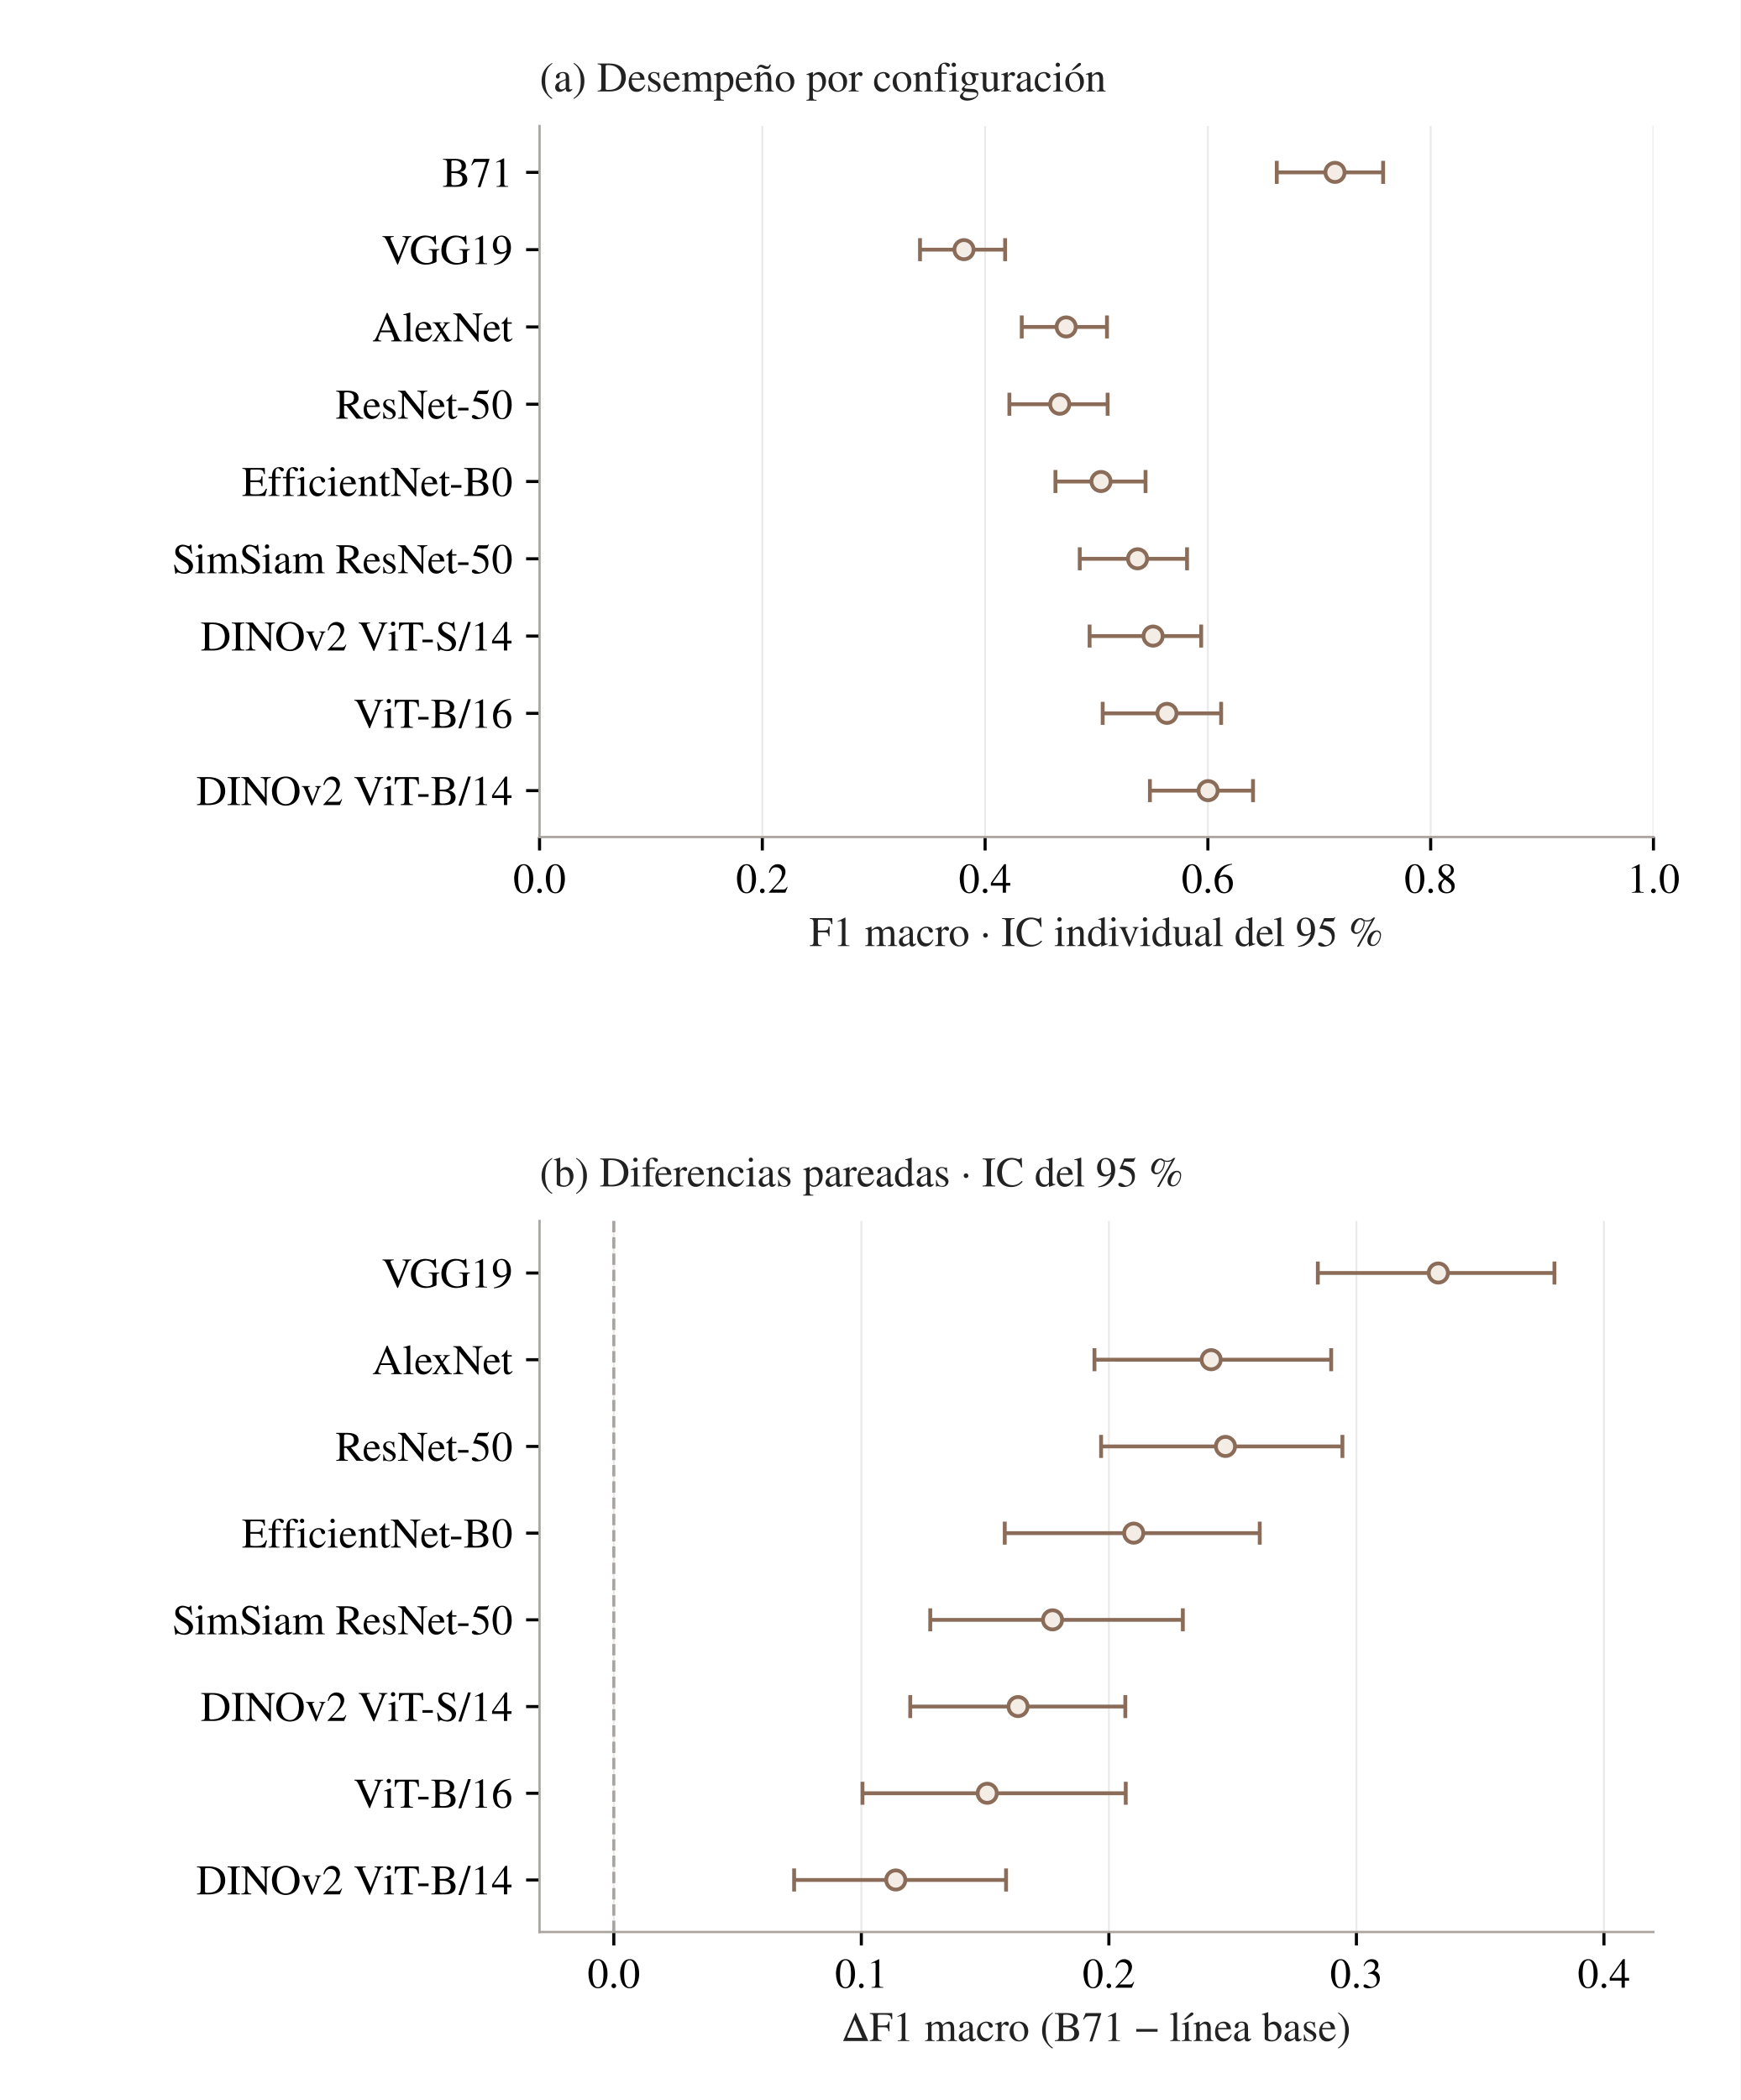
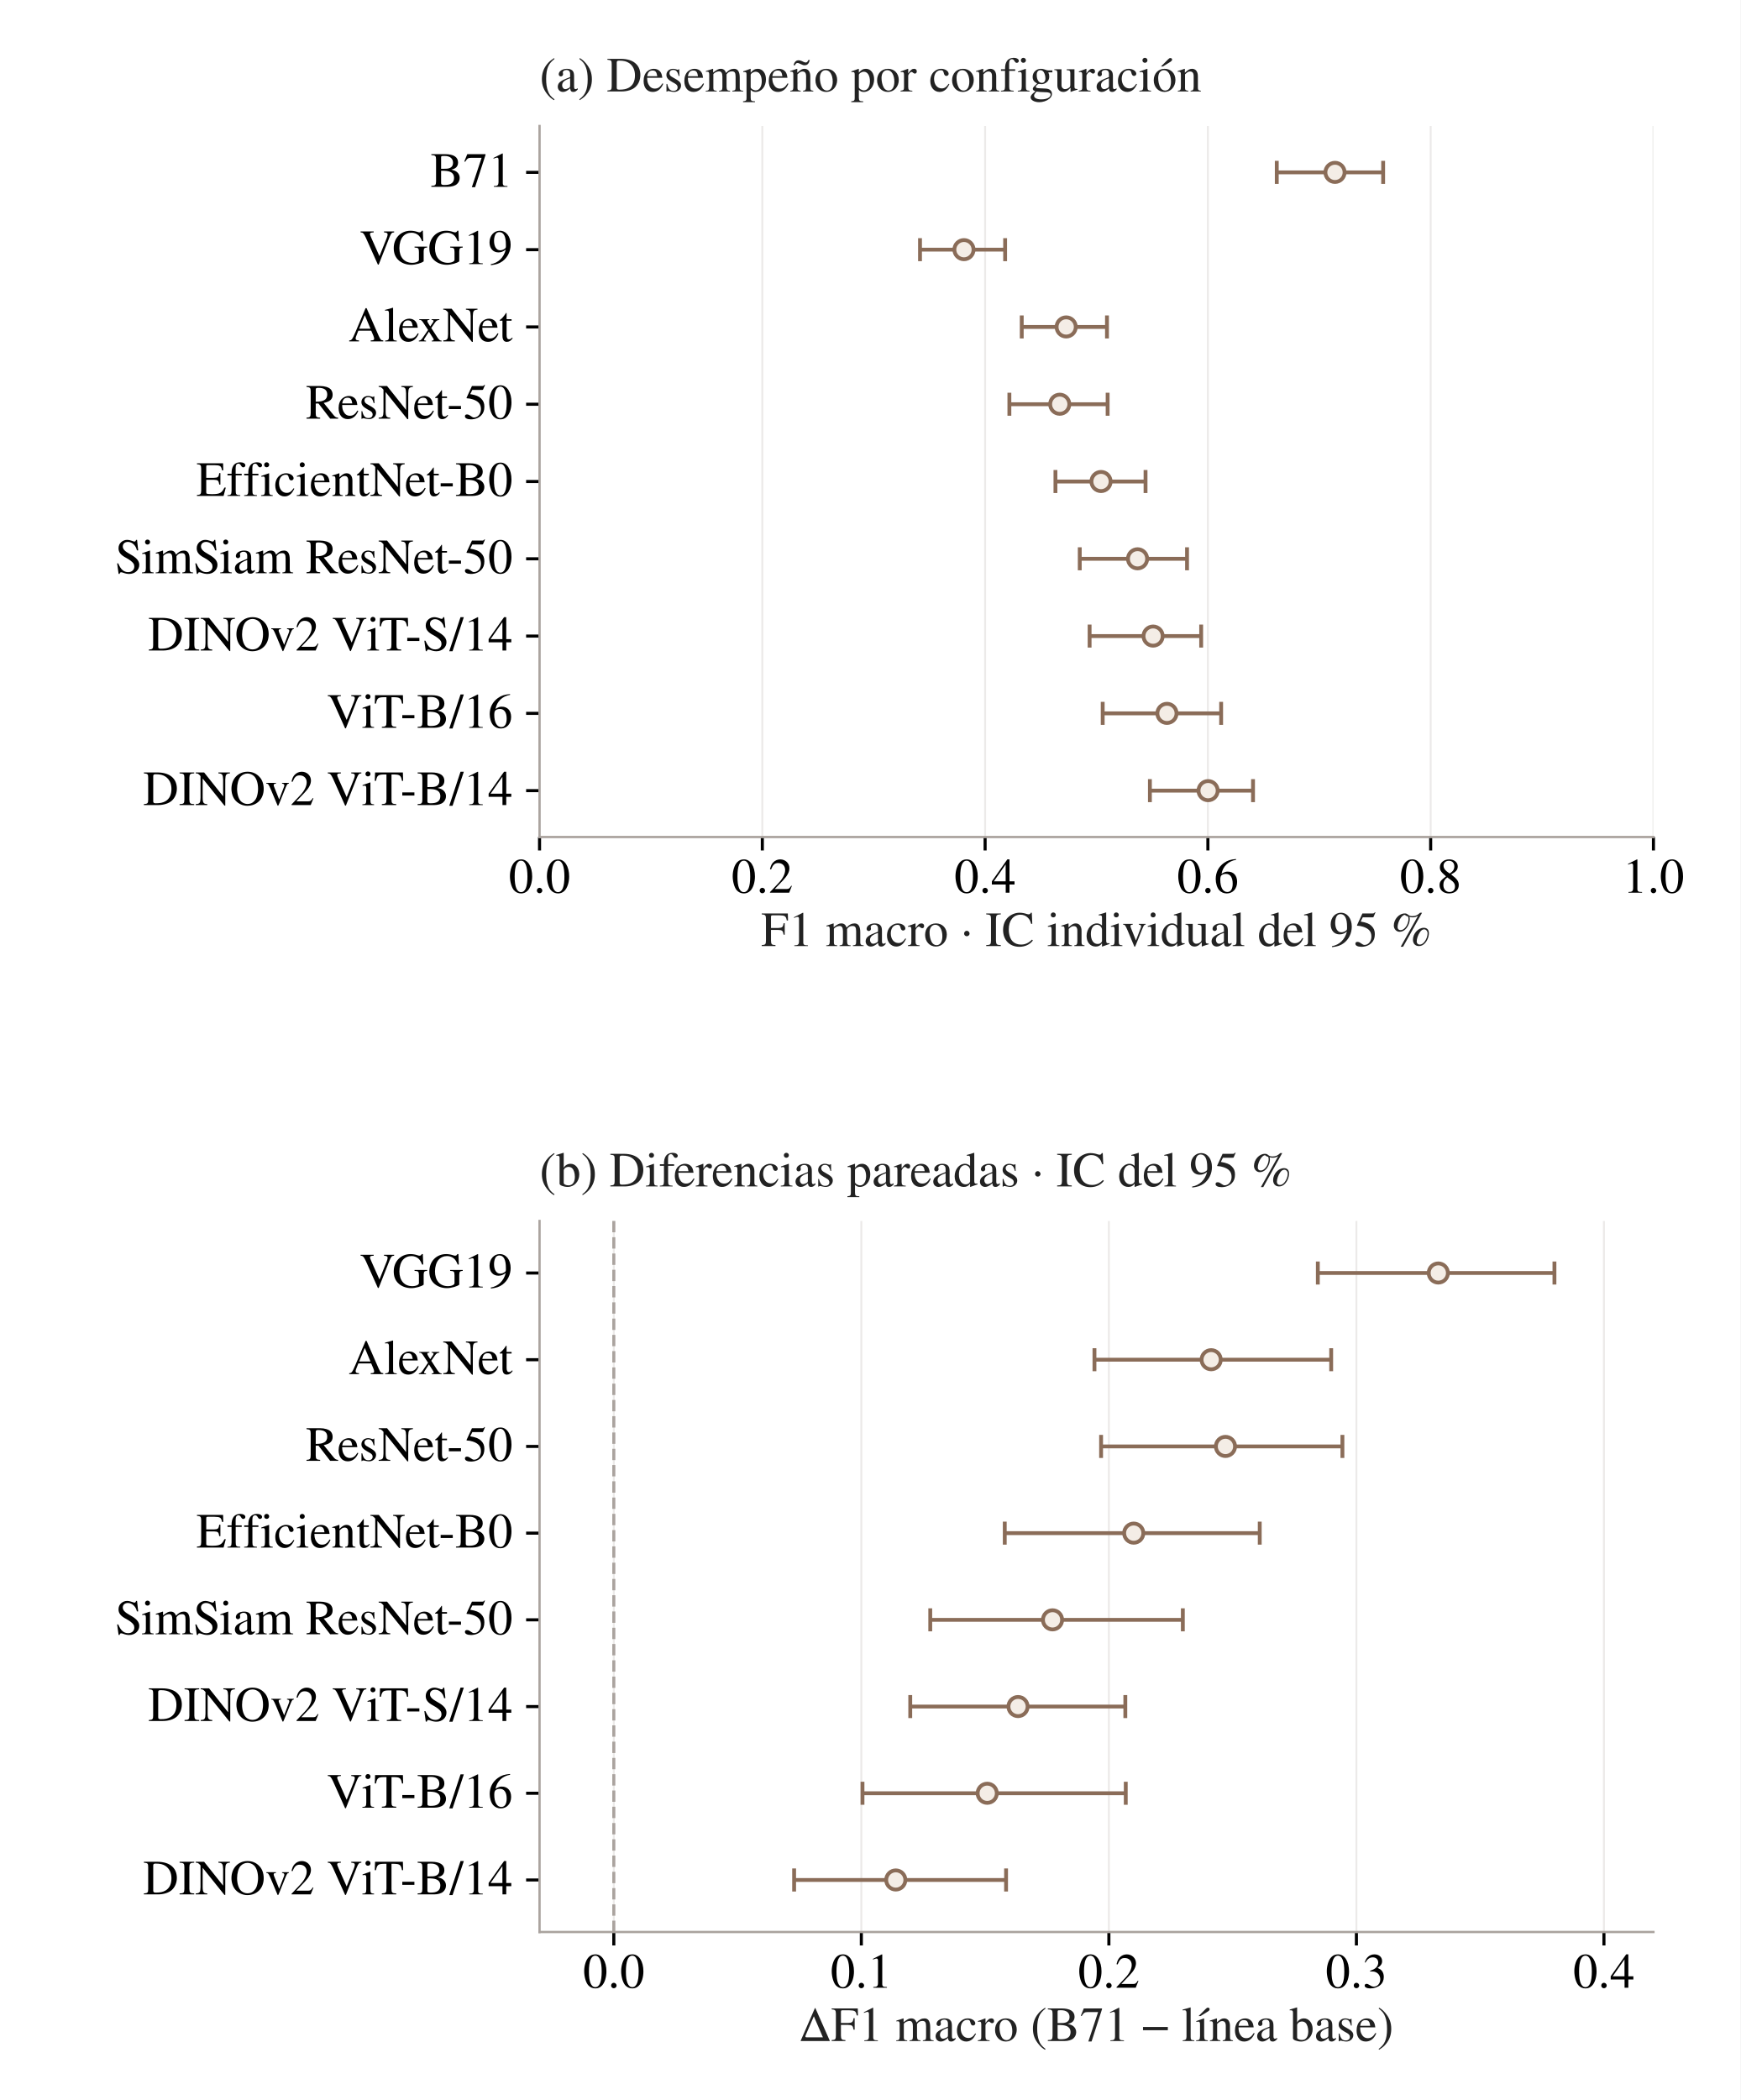
<svg xmlns="http://www.w3.org/2000/svg" xmlns:xlink="http://www.w3.org/1999/xlink" width="453.6pt" height="547.2pt" viewBox="0 0 453.6 547.2" version="1.1">
  <defs>
    <style type="text/css">*{stroke-linejoin: round; stroke-linecap: butt}</style>
  </defs>
  <g id="figure_1">
    <g id="patch_1">
      <path d="M 0 547.2  L 453.6 547.2  L 453.6 0  L 0 0  z " style="fill: #ffffff" />
    </g>
    <g id="axes_1">
      <g id="patch_2">
        <path d="M 140.616 218.104  L 430.92 218.104  L 430.92 32.832  L 140.616 32.832  z " style="fill: #ffffff" />
      </g>
      <g id="matplotlib.axis_1">
        <g id="xtick_1">
          <g id="line2d_1">
            <path d="M 140.616 218.104  L 140.616 32.832  " clip-path="url(#p04b5e03707)" style="fill: none; stroke: #aaa39e; stroke-opacity: 0.23; stroke-width: 0.5; stroke-linecap: square" />
          </g>
          <g id="line2d_2">
            <defs>
              <path id="m30f4f8eb4b" d="M 0 0  L 0 3.5  " style="stroke: #000000; stroke-width: 0.8" />
            </defs>
            <g>
              <use xlink:href="#m30f4f8eb4b" x="140.616" y="218.104" style="stroke: #000000; stroke-width: 0.8" />
            </g>
          </g>
          <g id="text_1">
-             <text style="font-size: 11px; font-family: 'Nimbus Roman'; text-anchor: middle" x="140.616" y="232.617" transform="rotate(-0 140.616 232.6171)">0.0</text>
+             <text style="font-size: 12.85px; font-family: 'Nimbus Roman'; text-anchor: middle" x="140.616" y="232.617" transform="rotate(-0 140.616 232.6171)">0.0</text>
          </g>
        </g>
        <g id="xtick_2">
          <g id="line2d_3">
            <path d="M 198.677 218.104  L 198.677 32.832  " clip-path="url(#p04b5e03707)" style="fill: none; stroke: #aaa39e; stroke-opacity: 0.23; stroke-width: 0.5; stroke-linecap: square" />
          </g>
          <g id="line2d_4">
            <g>
              <use xlink:href="#m30f4f8eb4b" x="198.677" y="218.104" style="stroke: #000000; stroke-width: 0.8" />
            </g>
          </g>
          <g id="text_2">
-             <text style="font-size: 11px; font-family: 'Nimbus Roman'; text-anchor: middle" x="198.677" y="232.617" transform="rotate(-0 198.6768 232.6171)">0.2</text>
+             <text style="font-size: 12.85px; font-family: 'Nimbus Roman'; text-anchor: middle" x="198.677" y="232.617" transform="rotate(-0 198.6768 232.6171)">0.2</text>
          </g>
        </g>
        <g id="xtick_3">
          <g id="line2d_5">
            <path d="M 256.738 218.104  L 256.738 32.832  " clip-path="url(#p04b5e03707)" style="fill: none; stroke: #aaa39e; stroke-opacity: 0.23; stroke-width: 0.5; stroke-linecap: square" />
          </g>
          <g id="line2d_6">
            <g>
              <use xlink:href="#m30f4f8eb4b" x="256.738" y="218.104" style="stroke: #000000; stroke-width: 0.8" />
            </g>
          </g>
          <g id="text_3">
-             <text style="font-size: 11px; font-family: 'Nimbus Roman'; text-anchor: middle" x="256.738" y="232.617" transform="rotate(-0 256.7376 232.6171)">0.4</text>
+             <text style="font-size: 12.85px; font-family: 'Nimbus Roman'; text-anchor: middle" x="256.738" y="232.617" transform="rotate(-0 256.7376 232.6171)">0.4</text>
          </g>
        </g>
        <g id="xtick_4">
          <g id="line2d_7">
            <path d="M 314.798 218.104  L 314.798 32.832  " clip-path="url(#p04b5e03707)" style="fill: none; stroke: #aaa39e; stroke-opacity: 0.23; stroke-width: 0.5; stroke-linecap: square" />
          </g>
          <g id="line2d_8">
            <g>
              <use xlink:href="#m30f4f8eb4b" x="314.798" y="218.104" style="stroke: #000000; stroke-width: 0.8" />
            </g>
          </g>
          <g id="text_4">
-             <text style="font-size: 11px; font-family: 'Nimbus Roman'; text-anchor: middle" x="314.798" y="232.617" transform="rotate(-0 314.7984 232.6171)">0.6</text>
+             <text style="font-size: 12.85px; font-family: 'Nimbus Roman'; text-anchor: middle" x="314.798" y="232.617" transform="rotate(-0 314.7984 232.6171)">0.6</text>
          </g>
        </g>
        <g id="xtick_5">
          <g id="line2d_9">
            <path d="M 372.859 218.104  L 372.859 32.832  " clip-path="url(#p04b5e03707)" style="fill: none; stroke: #aaa39e; stroke-opacity: 0.23; stroke-width: 0.5; stroke-linecap: square" />
          </g>
          <g id="line2d_10">
            <g>
              <use xlink:href="#m30f4f8eb4b" x="372.859" y="218.104" style="stroke: #000000; stroke-width: 0.8" />
            </g>
          </g>
          <g id="text_5">
-             <text style="font-size: 11px; font-family: 'Nimbus Roman'; text-anchor: middle" x="372.859" y="232.617" transform="rotate(-0 372.8592 232.6171)">0.8</text>
+             <text style="font-size: 12.85px; font-family: 'Nimbus Roman'; text-anchor: middle" x="372.859" y="232.617" transform="rotate(-0 372.8592 232.6171)">0.8</text>
          </g>
        </g>
        <g id="xtick_6">
          <g id="line2d_11">
            <path d="M 430.92 218.104  L 430.92 32.832  " clip-path="url(#p04b5e03707)" style="fill: none; stroke: #aaa39e; stroke-opacity: 0.23; stroke-width: 0.5; stroke-linecap: square" />
          </g>
          <g id="line2d_12">
            <g>
              <use xlink:href="#m30f4f8eb4b" x="430.92" y="218.104" style="stroke: #000000; stroke-width: 0.8" />
            </g>
          </g>
          <g id="text_6">
-             <text style="font-size: 11px; font-family: 'Nimbus Roman'; text-anchor: middle" x="430.92" y="232.617" transform="rotate(-0 430.92 232.6171)">1.0</text>
+             <text style="font-size: 12.85px; font-family: 'Nimbus Roman'; text-anchor: middle" x="430.92" y="232.617" transform="rotate(-0 430.92 232.6171)">1.0</text>
          </g>
        </g>
        <g id="text_7">
-           <text style="font-size: 11px; font-family: 'Nimbus Roman'; text-anchor: middle; fill: #222222" x="285.768" y="246.517" transform="rotate(-0 285.768 246.5171)">F1 macro · IC individual del 95 %</text>
+           <text style="font-size: 12.85px; font-family: 'Nimbus Roman'; text-anchor: middle; fill: #222222" x="285.768" y="246.517" transform="rotate(-0 285.768 246.5171)">F1 macro · IC individual del 95 %</text>
        </g>
      </g>
      <g id="matplotlib.axis_2">
        <g id="ytick_1">
          <g id="line2d_13">
            <defs>
              <path id="m2ae1fce96d" d="M 0 0  L -3.5 0  " style="stroke: #000000; stroke-width: 0.8" />
            </defs>
            <g>
              <use xlink:href="#m2ae1fce96d" x="140.616" y="44.915" style="stroke: #000000; stroke-width: 0.8" />
            </g>
          </g>
          <g id="text_8">
-             <text style="font-size: 11px; font-family: 'Nimbus Roman'; text-anchor: end" x="133.616" y="48.671" transform="rotate(-0 133.616 48.67131)">B71</text>
+             <text style="font-size: 12.85px; font-family: 'Nimbus Roman'; text-anchor: end" x="133.616" y="48.671" transform="rotate(-0 133.616 48.67131)">B71</text>
          </g>
        </g>
        <g id="ytick_2">
          <g id="line2d_14">
            <g>
              <use xlink:href="#m2ae1fce96d" x="140.616" y="65.053" style="stroke: #000000; stroke-width: 0.8" />
            </g>
          </g>
          <g id="text_9">
-             <text style="font-size: 11px; font-family: 'Nimbus Roman'; text-anchor: end" x="133.616" y="68.81" transform="rotate(-0 133.616 68.80962)">VGG19</text>
+             <text style="font-size: 12.85px; font-family: 'Nimbus Roman'; text-anchor: end" x="133.616" y="68.81" transform="rotate(-0 133.616 68.80962)">VGG19</text>
          </g>
        </g>
        <g id="ytick_3">
          <g id="line2d_15">
            <g>
              <use xlink:href="#m2ae1fce96d" x="140.616" y="85.192" style="stroke: #000000; stroke-width: 0.8" />
            </g>
          </g>
          <g id="text_10">
-             <text style="font-size: 11px; font-family: 'Nimbus Roman'; text-anchor: end" x="133.616" y="88.948" transform="rotate(-0 133.616 88.94793)">AlexNet</text>
+             <text style="font-size: 12.85px; font-family: 'Nimbus Roman'; text-anchor: end" x="133.616" y="88.948" transform="rotate(-0 133.616 88.94793)">AlexNet</text>
          </g>
        </g>
        <g id="ytick_4">
          <g id="line2d_16">
            <g>
              <use xlink:href="#m2ae1fce96d" x="140.616" y="105.33" style="stroke: #000000; stroke-width: 0.8" />
            </g>
          </g>
          <g id="text_11">
-             <text style="font-size: 11px; font-family: 'Nimbus Roman'; text-anchor: end" x="133.616" y="109.086" transform="rotate(-0 133.616 109.0862)">ResNet-50</text>
+             <text style="font-size: 12.85px; font-family: 'Nimbus Roman'; text-anchor: end" x="133.616" y="109.086" transform="rotate(-0 133.616 109.0862)">ResNet-50</text>
          </g>
        </g>
        <g id="ytick_5">
          <g id="line2d_17">
            <g>
              <use xlink:href="#m2ae1fce96d" x="140.616" y="125.468" style="stroke: #000000; stroke-width: 0.8" />
            </g>
          </g>
          <g id="text_12">
-             <text style="font-size: 11px; font-family: 'Nimbus Roman'; text-anchor: end" x="133.616" y="129.225" transform="rotate(-0 133.616 129.2245)">EfficientNet-B0</text>
+             <text style="font-size: 12.85px; font-family: 'Nimbus Roman'; text-anchor: end" x="133.616" y="129.225" transform="rotate(-0 133.616 129.2245)">EfficientNet-B0</text>
          </g>
        </g>
        <g id="ytick_6">
          <g id="line2d_18">
            <g>
              <use xlink:href="#m2ae1fce96d" x="140.616" y="145.607" style="stroke: #000000; stroke-width: 0.8" />
            </g>
          </g>
          <g id="text_13">
-             <text style="font-size: 11px; font-family: 'Nimbus Roman'; text-anchor: end" x="133.616" y="149.363" transform="rotate(-0 133.616 149.3629)">SimSiam ResNet-50</text>
+             <text style="font-size: 12.85px; font-family: 'Nimbus Roman'; text-anchor: end" x="133.616" y="149.363" transform="rotate(-0 133.616 149.3629)">SimSiam ResNet-50</text>
          </g>
        </g>
        <g id="ytick_7">
          <g id="line2d_19">
            <g>
              <use xlink:href="#m2ae1fce96d" x="140.616" y="165.745" style="stroke: #000000; stroke-width: 0.8" />
            </g>
          </g>
          <g id="text_14">
-             <text style="font-size: 11px; font-family: 'Nimbus Roman'; text-anchor: end" x="133.616" y="169.501" transform="rotate(-0 133.616 169.5012)">DINOv2 ViT-S/14</text>
+             <text style="font-size: 12.85px; font-family: 'Nimbus Roman'; text-anchor: end" x="133.616" y="169.501" transform="rotate(-0 133.616 169.5012)">DINOv2 ViT-S/14</text>
          </g>
        </g>
        <g id="ytick_8">
          <g id="line2d_20">
            <g>
              <use xlink:href="#m2ae1fce96d" x="140.616" y="185.883" style="stroke: #000000; stroke-width: 0.8" />
            </g>
          </g>
          <g id="text_15">
-             <text style="font-size: 11px; font-family: 'Nimbus Roman'; text-anchor: end" x="133.616" y="189.639" transform="rotate(-0 133.616 189.6395)">ViT-B/16</text>
+             <text style="font-size: 12.85px; font-family: 'Nimbus Roman'; text-anchor: end" x="133.616" y="189.639" transform="rotate(-0 133.616 189.6395)">ViT-B/16</text>
          </g>
        </g>
        <g id="ytick_9">
          <g id="line2d_21">
            <g>
              <use xlink:href="#m2ae1fce96d" x="140.616" y="206.021" style="stroke: #000000; stroke-width: 0.8" />
            </g>
          </g>
          <g id="text_16">
-             <text style="font-size: 11px; font-family: 'Nimbus Roman'; text-anchor: end" x="133.616" y="209.778" transform="rotate(-0 133.616 209.7778)">DINOv2 ViT-B/14</text>
+             <text style="font-size: 12.85px; font-family: 'Nimbus Roman'; text-anchor: end" x="133.616" y="209.778" transform="rotate(-0 133.616 209.7778)">DINOv2 ViT-B/14</text>
          </g>
        </g>
      </g>
      <g id="LineCollection_1">
        <path d="M 332.752 44.915  L 360.474 44.915  " clip-path="url(#p04b5e03707)" style="fill: none; stroke: #8a6c58" />
        <path d="M 239.774 65.053  L 261.955 65.053  " clip-path="url(#p04b5e03707)" style="fill: none; stroke: #8a6c58" />
        <path d="M 266.286 85.192  L 288.5 85.192  " clip-path="url(#p04b5e03707)" style="fill: none; stroke: #8a6c58" />
        <path d="M 263.064 105.33  L 288.669 105.33  " clip-path="url(#p04b5e03707)" style="fill: none; stroke: #8a6c58" />
        <path d="M 275.068 125.468  L 298.549 125.468  " clip-path="url(#p04b5e03707)" style="fill: none; stroke: #8a6c58" />
        <path d="M 281.405 145.607  L 309.365 145.607  " clip-path="url(#p04b5e03707)" style="fill: none; stroke: #8a6c58" />
        <path d="M 283.972 165.745  L 313.048 165.745  " clip-path="url(#p04b5e03707)" style="fill: none; stroke: #8a6c58" />
        <path d="M 287.384 185.883  L 318.253 185.883  " clip-path="url(#p04b5e03707)" style="fill: none; stroke: #8a6c58" />
        <path d="M 299.688 206.021  L 326.562 206.021  " clip-path="url(#p04b5e03707)" style="fill: none; stroke: #8a6c58" />
      </g>
      <g id="line2d_22">
        <defs>
          <path id="m2e78864e5f" d="M 0 3  L 0 -3  " style="stroke: #8a6c58" />
        </defs>
        <g clip-path="url(#p04b5e03707)">
          <use xlink:href="#m2e78864e5f" x="332.752" y="44.915" style="fill: #8a6c58; stroke: #8a6c58" />
          <use xlink:href="#m2e78864e5f" x="239.774" y="65.053" style="fill: #8a6c58; stroke: #8a6c58" />
          <use xlink:href="#m2e78864e5f" x="266.286" y="85.192" style="fill: #8a6c58; stroke: #8a6c58" />
          <use xlink:href="#m2e78864e5f" x="263.064" y="105.33" style="fill: #8a6c58; stroke: #8a6c58" />
          <use xlink:href="#m2e78864e5f" x="275.068" y="125.468" style="fill: #8a6c58; stroke: #8a6c58" />
          <use xlink:href="#m2e78864e5f" x="281.405" y="145.607" style="fill: #8a6c58; stroke: #8a6c58" />
          <use xlink:href="#m2e78864e5f" x="283.972" y="165.745" style="fill: #8a6c58; stroke: #8a6c58" />
          <use xlink:href="#m2e78864e5f" x="287.384" y="185.883" style="fill: #8a6c58; stroke: #8a6c58" />
          <use xlink:href="#m2e78864e5f" x="299.688" y="206.021" style="fill: #8a6c58; stroke: #8a6c58" />
        </g>
      </g>
      <g id="line2d_23">
        <g clip-path="url(#p04b5e03707)">
          <use xlink:href="#m2e78864e5f" x="360.474" y="44.915" style="fill: #8a6c58; stroke: #8a6c58" />
          <use xlink:href="#m2e78864e5f" x="261.955" y="65.053" style="fill: #8a6c58; stroke: #8a6c58" />
          <use xlink:href="#m2e78864e5f" x="288.5" y="85.192" style="fill: #8a6c58; stroke: #8a6c58" />
          <use xlink:href="#m2e78864e5f" x="288.669" y="105.33" style="fill: #8a6c58; stroke: #8a6c58" />
          <use xlink:href="#m2e78864e5f" x="298.549" y="125.468" style="fill: #8a6c58; stroke: #8a6c58" />
          <use xlink:href="#m2e78864e5f" x="309.365" y="145.607" style="fill: #8a6c58; stroke: #8a6c58" />
          <use xlink:href="#m2e78864e5f" x="313.048" y="165.745" style="fill: #8a6c58; stroke: #8a6c58" />
          <use xlink:href="#m2e78864e5f" x="318.253" y="185.883" style="fill: #8a6c58; stroke: #8a6c58" />
          <use xlink:href="#m2e78864e5f" x="326.562" y="206.021" style="fill: #8a6c58; stroke: #8a6c58" />
        </g>
      </g>
      <g id="line2d_24">
        <defs>
          <path id="m91b511063b" d="M 0 2.5  C 0.663 2.5 1.299 2.237 1.768 1.768  C 2.237 1.299 2.5 0.663 2.5 0  C 2.5 -0.663 2.237 -1.299 1.768 -1.768  C 1.299 -2.237 0.663 -2.5 0 -2.5  C -0.663 -2.5 -1.299 -2.237 -1.768 -1.768  C -2.237 -1.299 -2.5 -0.663 -2.5 0  C -2.5 0.663 -2.237 1.299 -1.768 1.768  C -1.299 2.237 -0.663 2.5 0 2.5  z " style="stroke: #8a6c58" />
        </defs>
        <g clip-path="url(#p04b5e03707)">
          <use xlink:href="#m91b511063b" x="347.924" y="44.915" style="fill: #f4ede6; stroke: #8a6c58" />
          <use xlink:href="#m91b511063b" x="251.227" y="65.053" style="fill: #f4ede6; stroke: #8a6c58" />
          <use xlink:href="#m91b511063b" x="277.867" y="85.192" style="fill: #f4ede6; stroke: #8a6c58" />
          <use xlink:href="#m91b511063b" x="276.189" y="105.33" style="fill: #f4ede6; stroke: #8a6c58" />
          <use xlink:href="#m91b511063b" x="286.947" y="125.468" style="fill: #f4ede6; stroke: #8a6c58" />
          <use xlink:href="#m91b511063b" x="296.471" y="145.607" style="fill: #f4ede6; stroke: #8a6c58" />
          <use xlink:href="#m91b511063b" x="300.517" y="165.745" style="fill: #f4ede6; stroke: #8a6c58" />
          <use xlink:href="#m91b511063b" x="304.13" y="185.883" style="fill: #f4ede6; stroke: #8a6c58" />
          <use xlink:href="#m91b511063b" x="314.855" y="206.021" style="fill: #f4ede6; stroke: #8a6c58" />
        </g>
      </g>
      <g id="patch_3">
        <path d="M 140.616 218.104  L 140.616 32.832  " style="fill: none; stroke: #aaa39e; stroke-width: 0.6; stroke-linejoin: miter; stroke-linecap: square" />
      </g>
      <g id="patch_4">
        <path d="M 140.616 218.104  L 430.92 218.104  " style="fill: none; stroke: #aaa39e; stroke-width: 0.6; stroke-linejoin: miter; stroke-linecap: square" />
      </g>
      <g id="text_17">
-         <text style="font-size: 11px; font-family: 'Nimbus Roman'; text-anchor: start; fill: #222222" x="140.616" y="23.832" transform="rotate(-0 140.616 23.832)">(a) Desempeño por configuración</text>
+         <text style="font-size: 12.85px; font-family: 'Nimbus Roman'; text-anchor: start; fill: #222222" x="140.616" y="23.832" transform="rotate(-0 140.616 23.832)">(a) Desempeño por configuración</text>
      </g>
    </g>
    <g id="axes_2">
      <g id="patch_5">
        <path d="M 140.616 503.424  L 430.92 503.424  L 430.92 318.152  L 140.616 318.152  z " style="fill: #ffffff" />
      </g>
      <g id="matplotlib.axis_3">
        <g id="xtick_7">
          <g id="line2d_25">
            <path d="M 159.97 503.424  L 159.97 318.152  " clip-path="url(#p056f969b13)" style="fill: none; stroke: #aaa39e; stroke-opacity: 0.23; stroke-width: 0.5; stroke-linecap: square" />
          </g>
          <g id="line2d_26">
            <g>
              <use xlink:href="#m30f4f8eb4b" x="159.97" y="503.424" style="stroke: #000000; stroke-width: 0.8" />
            </g>
          </g>
          <g id="text_18">
-             <text style="font-size: 11px; font-family: 'Nimbus Roman'; text-anchor: middle" x="159.97" y="517.937" transform="rotate(-0 159.9696 517.9367)">0.0</text>
+             <text style="font-size: 12.85px; font-family: 'Nimbus Roman'; text-anchor: middle" x="159.97" y="517.937" transform="rotate(-0 159.9696 517.9367)">0.0</text>
          </g>
        </g>
        <g id="xtick_8">
          <g id="line2d_27">
            <path d="M 224.482 503.424  L 224.482 318.152  " clip-path="url(#p056f969b13)" style="fill: none; stroke: #aaa39e; stroke-opacity: 0.23; stroke-width: 0.5; stroke-linecap: square" />
          </g>
          <g id="line2d_28">
            <g>
              <use xlink:href="#m30f4f8eb4b" x="224.482" y="503.424" style="stroke: #000000; stroke-width: 0.8" />
            </g>
          </g>
          <g id="text_19">
-             <text style="font-size: 11px; font-family: 'Nimbus Roman'; text-anchor: middle" x="224.482" y="517.937" transform="rotate(-0 224.4816 517.9367)">0.1</text>
+             <text style="font-size: 12.85px; font-family: 'Nimbus Roman'; text-anchor: middle" x="224.482" y="517.937" transform="rotate(-0 224.4816 517.9367)">0.1</text>
          </g>
        </g>
        <g id="xtick_9">
          <g id="line2d_29">
            <path d="M 288.994 503.424  L 288.994 318.152  " clip-path="url(#p056f969b13)" style="fill: none; stroke: #aaa39e; stroke-opacity: 0.23; stroke-width: 0.5; stroke-linecap: square" />
          </g>
          <g id="line2d_30">
            <g>
              <use xlink:href="#m30f4f8eb4b" x="288.994" y="503.424" style="stroke: #000000; stroke-width: 0.8" />
            </g>
          </g>
          <g id="text_20">
-             <text style="font-size: 11px; font-family: 'Nimbus Roman'; text-anchor: middle" x="288.994" y="517.937" transform="rotate(-0 288.9936 517.9367)">0.2</text>
+             <text style="font-size: 12.85px; font-family: 'Nimbus Roman'; text-anchor: middle" x="288.994" y="517.937" transform="rotate(-0 288.9936 517.9367)">0.2</text>
          </g>
        </g>
        <g id="xtick_10">
          <g id="line2d_31">
            <path d="M 353.506 503.424  L 353.506 318.152  " clip-path="url(#p056f969b13)" style="fill: none; stroke: #aaa39e; stroke-opacity: 0.23; stroke-width: 0.5; stroke-linecap: square" />
          </g>
          <g id="line2d_32">
            <g>
              <use xlink:href="#m30f4f8eb4b" x="353.506" y="503.424" style="stroke: #000000; stroke-width: 0.8" />
            </g>
          </g>
          <g id="text_21">
-             <text style="font-size: 11px; font-family: 'Nimbus Roman'; text-anchor: middle" x="353.506" y="517.937" transform="rotate(-0 353.5056 517.9367)">0.3</text>
+             <text style="font-size: 12.85px; font-family: 'Nimbus Roman'; text-anchor: middle" x="353.506" y="517.937" transform="rotate(-0 353.5056 517.9367)">0.3</text>
          </g>
        </g>
        <g id="xtick_11">
          <g id="line2d_33">
            <path d="M 418.018 503.424  L 418.018 318.152  " clip-path="url(#p056f969b13)" style="fill: none; stroke: #aaa39e; stroke-opacity: 0.23; stroke-width: 0.5; stroke-linecap: square" />
          </g>
          <g id="line2d_34">
            <g>
              <use xlink:href="#m30f4f8eb4b" x="418.018" y="503.424" style="stroke: #000000; stroke-width: 0.8" />
            </g>
          </g>
          <g id="text_22">
-             <text style="font-size: 11px; font-family: 'Nimbus Roman'; text-anchor: middle" x="418.018" y="517.937" transform="rotate(-0 418.0176 517.9367)">0.4</text>
+             <text style="font-size: 12.85px; font-family: 'Nimbus Roman'; text-anchor: middle" x="418.018" y="517.937" transform="rotate(-0 418.0176 517.9367)">0.4</text>
          </g>
        </g>
        <g id="text_23">
-           <text style="font-size: 11px; font-family: 'Nimbus Roman'; text-anchor: middle; fill: #222222" x="285.768" y="531.837" transform="rotate(-0 285.768 531.8367)">ΔF1 macro (B71 − línea base)</text>
+           <text style="font-size: 12.85px; font-family: 'Nimbus Roman'; text-anchor: middle; fill: #222222" x="285.768" y="531.837" transform="rotate(-0 285.768 531.8367)">ΔF1 macro (B71 − línea base)</text>
        </g>
      </g>
      <g id="matplotlib.axis_4">
        <g id="ytick_10">
          <g id="line2d_35">
            <g>
              <use xlink:href="#m2ae1fce96d" x="140.616" y="331.708" style="stroke: #000000; stroke-width: 0.8" />
            </g>
          </g>
          <g id="text_24">
-             <text style="font-size: 11px; font-family: 'Nimbus Roman'; text-anchor: end" x="133.616" y="335.464" transform="rotate(-0 133.616 335.4644)">VGG19</text>
+             <text style="font-size: 12.85px; font-family: 'Nimbus Roman'; text-anchor: end" x="133.616" y="335.464" transform="rotate(-0 133.616 335.4644)">VGG19</text>
          </g>
        </g>
        <g id="ytick_11">
          <g id="line2d_36">
            <g>
              <use xlink:href="#m2ae1fce96d" x="140.616" y="354.302" style="stroke: #000000; stroke-width: 0.8" />
            </g>
          </g>
          <g id="text_25">
-             <text style="font-size: 11px; font-family: 'Nimbus Roman'; text-anchor: end" x="133.616" y="358.059" transform="rotate(-0 133.616 358.0586)">AlexNet</text>
+             <text style="font-size: 12.85px; font-family: 'Nimbus Roman'; text-anchor: end" x="133.616" y="358.059" transform="rotate(-0 133.616 358.0586)">AlexNet</text>
          </g>
        </g>
        <g id="ytick_12">
          <g id="line2d_37">
            <g>
              <use xlink:href="#m2ae1fce96d" x="140.616" y="376.896" style="stroke: #000000; stroke-width: 0.8" />
            </g>
          </g>
          <g id="text_26">
-             <text style="font-size: 11px; font-family: 'Nimbus Roman'; text-anchor: end" x="133.616" y="380.653" transform="rotate(-0 133.616 380.6528)">ResNet-50</text>
+             <text style="font-size: 12.85px; font-family: 'Nimbus Roman'; text-anchor: end" x="133.616" y="380.653" transform="rotate(-0 133.616 380.6528)">ResNet-50</text>
          </g>
        </g>
        <g id="ytick_13">
          <g id="line2d_38">
            <g>
              <use xlink:href="#m2ae1fce96d" x="140.616" y="399.491" style="stroke: #000000; stroke-width: 0.8" />
            </g>
          </g>
          <g id="text_27">
-             <text style="font-size: 11px; font-family: 'Nimbus Roman'; text-anchor: end" x="133.616" y="403.247" transform="rotate(-0 133.616 403.247)">EfficientNet-B0</text>
+             <text style="font-size: 12.85px; font-family: 'Nimbus Roman'; text-anchor: end" x="133.616" y="403.247" transform="rotate(-0 133.616 403.247)">EfficientNet-B0</text>
          </g>
        </g>
        <g id="ytick_14">
          <g id="line2d_39">
            <g>
              <use xlink:href="#m2ae1fce96d" x="140.616" y="422.085" style="stroke: #000000; stroke-width: 0.8" />
            </g>
          </g>
          <g id="text_28">
-             <text style="font-size: 11px; font-family: 'Nimbus Roman'; text-anchor: end" x="133.616" y="425.841" transform="rotate(-0 133.616 425.8412)">SimSiam ResNet-50</text>
+             <text style="font-size: 12.85px; font-family: 'Nimbus Roman'; text-anchor: end" x="133.616" y="425.841" transform="rotate(-0 133.616 425.8412)">SimSiam ResNet-50</text>
          </g>
        </g>
        <g id="ytick_15">
          <g id="line2d_40">
            <g>
              <use xlink:href="#m2ae1fce96d" x="140.616" y="444.679" style="stroke: #000000; stroke-width: 0.8" />
            </g>
          </g>
          <g id="text_29">
-             <text style="font-size: 11px; font-family: 'Nimbus Roman'; text-anchor: end" x="133.616" y="448.435" transform="rotate(-0 133.616 448.4354)">DINOv2 ViT-S/14</text>
+             <text style="font-size: 12.85px; font-family: 'Nimbus Roman'; text-anchor: end" x="133.616" y="448.435" transform="rotate(-0 133.616 448.4354)">DINOv2 ViT-S/14</text>
          </g>
        </g>
        <g id="ytick_16">
          <g id="line2d_41">
            <g>
              <use xlink:href="#m2ae1fce96d" x="140.616" y="467.273" style="stroke: #000000; stroke-width: 0.8" />
            </g>
          </g>
          <g id="text_30">
-             <text style="font-size: 11px; font-family: 'Nimbus Roman'; text-anchor: end" x="133.616" y="471.03" transform="rotate(-0 133.616 471.0296)">ViT-B/16</text>
+             <text style="font-size: 12.85px; font-family: 'Nimbus Roman'; text-anchor: end" x="133.616" y="471.03" transform="rotate(-0 133.616 471.0296)">ViT-B/16</text>
          </g>
        </g>
        <g id="ytick_17">
          <g id="line2d_42">
            <g>
              <use xlink:href="#m2ae1fce96d" x="140.616" y="489.867" style="stroke: #000000; stroke-width: 0.8" />
            </g>
          </g>
          <g id="text_31">
-             <text style="font-size: 11px; font-family: 'Nimbus Roman'; text-anchor: end" x="133.616" y="493.624" transform="rotate(-0 133.616 493.6238)">DINOv2 ViT-B/14</text>
+             <text style="font-size: 12.85px; font-family: 'Nimbus Roman'; text-anchor: end" x="133.616" y="493.624" transform="rotate(-0 133.616 493.6238)">DINOv2 ViT-B/14</text>
          </g>
        </g>
      </g>
      <g id="LineCollection_2">
        <path d="M 343.453 331.708  L 405.117 331.708  " clip-path="url(#p056f969b13)" style="fill: none; stroke: #8a6c58" />
        <path d="M 285.237 354.302  L 346.932 354.302  " clip-path="url(#p056f969b13)" style="fill: none; stroke: #8a6c58" />
        <path d="M 286.965 376.896  L 349.859 376.896  " clip-path="url(#p056f969b13)" style="fill: none; stroke: #8a6c58" />
        <path d="M 261.859 399.491  L 328.312 399.491  " clip-path="url(#p056f969b13)" style="fill: none; stroke: #8a6c58" />
        <path d="M 242.442 422.085  L 308.269 422.085  " clip-path="url(#p056f969b13)" style="fill: none; stroke: #8a6c58" />
        <path d="M 237.229 444.679  L 293.281 444.679  " clip-path="url(#p056f969b13)" style="fill: none; stroke: #8a6c58" />
        <path d="M 224.781 467.273  L 293.392 467.273  " clip-path="url(#p056f969b13)" style="fill: none; stroke: #8a6c58" />
        <path d="M 206.964 489.867  L 262.2 489.867  " clip-path="url(#p056f969b13)" style="fill: none; stroke: #8a6c58" />
      </g>
      <g id="line2d_43">
        <g clip-path="url(#p056f969b13)">
          <use xlink:href="#m2e78864e5f" x="343.453" y="331.708" style="fill: #8a6c58; stroke: #8a6c58" />
          <use xlink:href="#m2e78864e5f" x="285.237" y="354.302" style="fill: #8a6c58; stroke: #8a6c58" />
          <use xlink:href="#m2e78864e5f" x="286.965" y="376.896" style="fill: #8a6c58; stroke: #8a6c58" />
          <use xlink:href="#m2e78864e5f" x="261.859" y="399.491" style="fill: #8a6c58; stroke: #8a6c58" />
          <use xlink:href="#m2e78864e5f" x="242.442" y="422.085" style="fill: #8a6c58; stroke: #8a6c58" />
          <use xlink:href="#m2e78864e5f" x="237.229" y="444.679" style="fill: #8a6c58; stroke: #8a6c58" />
          <use xlink:href="#m2e78864e5f" x="224.781" y="467.273" style="fill: #8a6c58; stroke: #8a6c58" />
          <use xlink:href="#m2e78864e5f" x="206.964" y="489.867" style="fill: #8a6c58; stroke: #8a6c58" />
        </g>
      </g>
      <g id="line2d_44">
        <g clip-path="url(#p056f969b13)">
          <use xlink:href="#m2e78864e5f" x="405.117" y="331.708" style="fill: #8a6c58; stroke: #8a6c58" />
          <use xlink:href="#m2e78864e5f" x="346.932" y="354.302" style="fill: #8a6c58; stroke: #8a6c58" />
          <use xlink:href="#m2e78864e5f" x="349.859" y="376.896" style="fill: #8a6c58; stroke: #8a6c58" />
          <use xlink:href="#m2e78864e5f" x="328.312" y="399.491" style="fill: #8a6c58; stroke: #8a6c58" />
          <use xlink:href="#m2e78864e5f" x="308.269" y="422.085" style="fill: #8a6c58; stroke: #8a6c58" />
          <use xlink:href="#m2e78864e5f" x="293.281" y="444.679" style="fill: #8a6c58; stroke: #8a6c58" />
          <use xlink:href="#m2e78864e5f" x="293.392" y="467.273" style="fill: #8a6c58; stroke: #8a6c58" />
          <use xlink:href="#m2e78864e5f" x="262.2" y="489.867" style="fill: #8a6c58; stroke: #8a6c58" />
        </g>
      </g>
      <g id="line2d_45">
        <path d="M 159.97 503.424  L 159.97 318.152  " clip-path="url(#p056f969b13)" style="fill: none; stroke-dasharray: 2.96,1.28; stroke-dashoffset: 0; stroke: #aaa39e; stroke-width: 0.8" />
      </g>
      <g id="line2d_46">
        <g clip-path="url(#p056f969b13)">
          <use xlink:href="#m91b511063b" x="374.852" y="331.708" style="fill: #f4ede6; stroke: #8a6c58" />
          <use xlink:href="#m91b511063b" x="315.651" y="354.302" style="fill: #f4ede6; stroke: #8a6c58" />
          <use xlink:href="#m91b511063b" x="319.381" y="376.896" style="fill: #f4ede6; stroke: #8a6c58" />
          <use xlink:href="#m91b511063b" x="295.474" y="399.491" style="fill: #f4ede6; stroke: #8a6c58" />
          <use xlink:href="#m91b511063b" x="274.31" y="422.085" style="fill: #f4ede6; stroke: #8a6c58" />
          <use xlink:href="#m91b511063b" x="265.32" y="444.679" style="fill: #f4ede6; stroke: #8a6c58" />
          <use xlink:href="#m91b511063b" x="257.29" y="467.273" style="fill: #f4ede6; stroke: #8a6c58" />
          <use xlink:href="#m91b511063b" x="233.457" y="489.867" style="fill: #f4ede6; stroke: #8a6c58" />
        </g>
      </g>
      <g id="patch_6">
        <path d="M 140.616 503.424  L 140.616 318.152  " style="fill: none; stroke: #aaa39e; stroke-width: 0.6; stroke-linejoin: miter; stroke-linecap: square" />
      </g>
      <g id="patch_7">
        <path d="M 140.616 503.424  L 430.92 503.424  " style="fill: none; stroke: #aaa39e; stroke-width: 0.6; stroke-linejoin: miter; stroke-linecap: square" />
      </g>
      <g id="text_32">
-         <text style="font-size: 11px; font-family: 'Nimbus Roman'; text-anchor: start; fill: #222222" x="140.616" y="309.152" transform="rotate(-0 140.616 309.1516)">(b) Diferencias pareadas · IC del 95 %</text>
+         <text style="font-size: 12.85px; font-family: 'Nimbus Roman'; text-anchor: start; fill: #222222" x="140.616" y="309.152" transform="rotate(-0 140.616 309.1516)">(b) Diferencias pareadas · IC del 95 %</text>
      </g>
    </g>
  </g>
  <defs>
    <clipPath id="p04b5e03707">
      <rect x="140.616" y="32.832" width="290.304" height="185.272" />
    </clipPath>
    <clipPath id="p056f969b13">
      <rect x="140.616" y="318.152" width="290.304" height="185.272" />
    </clipPath>
  </defs>
</svg>
